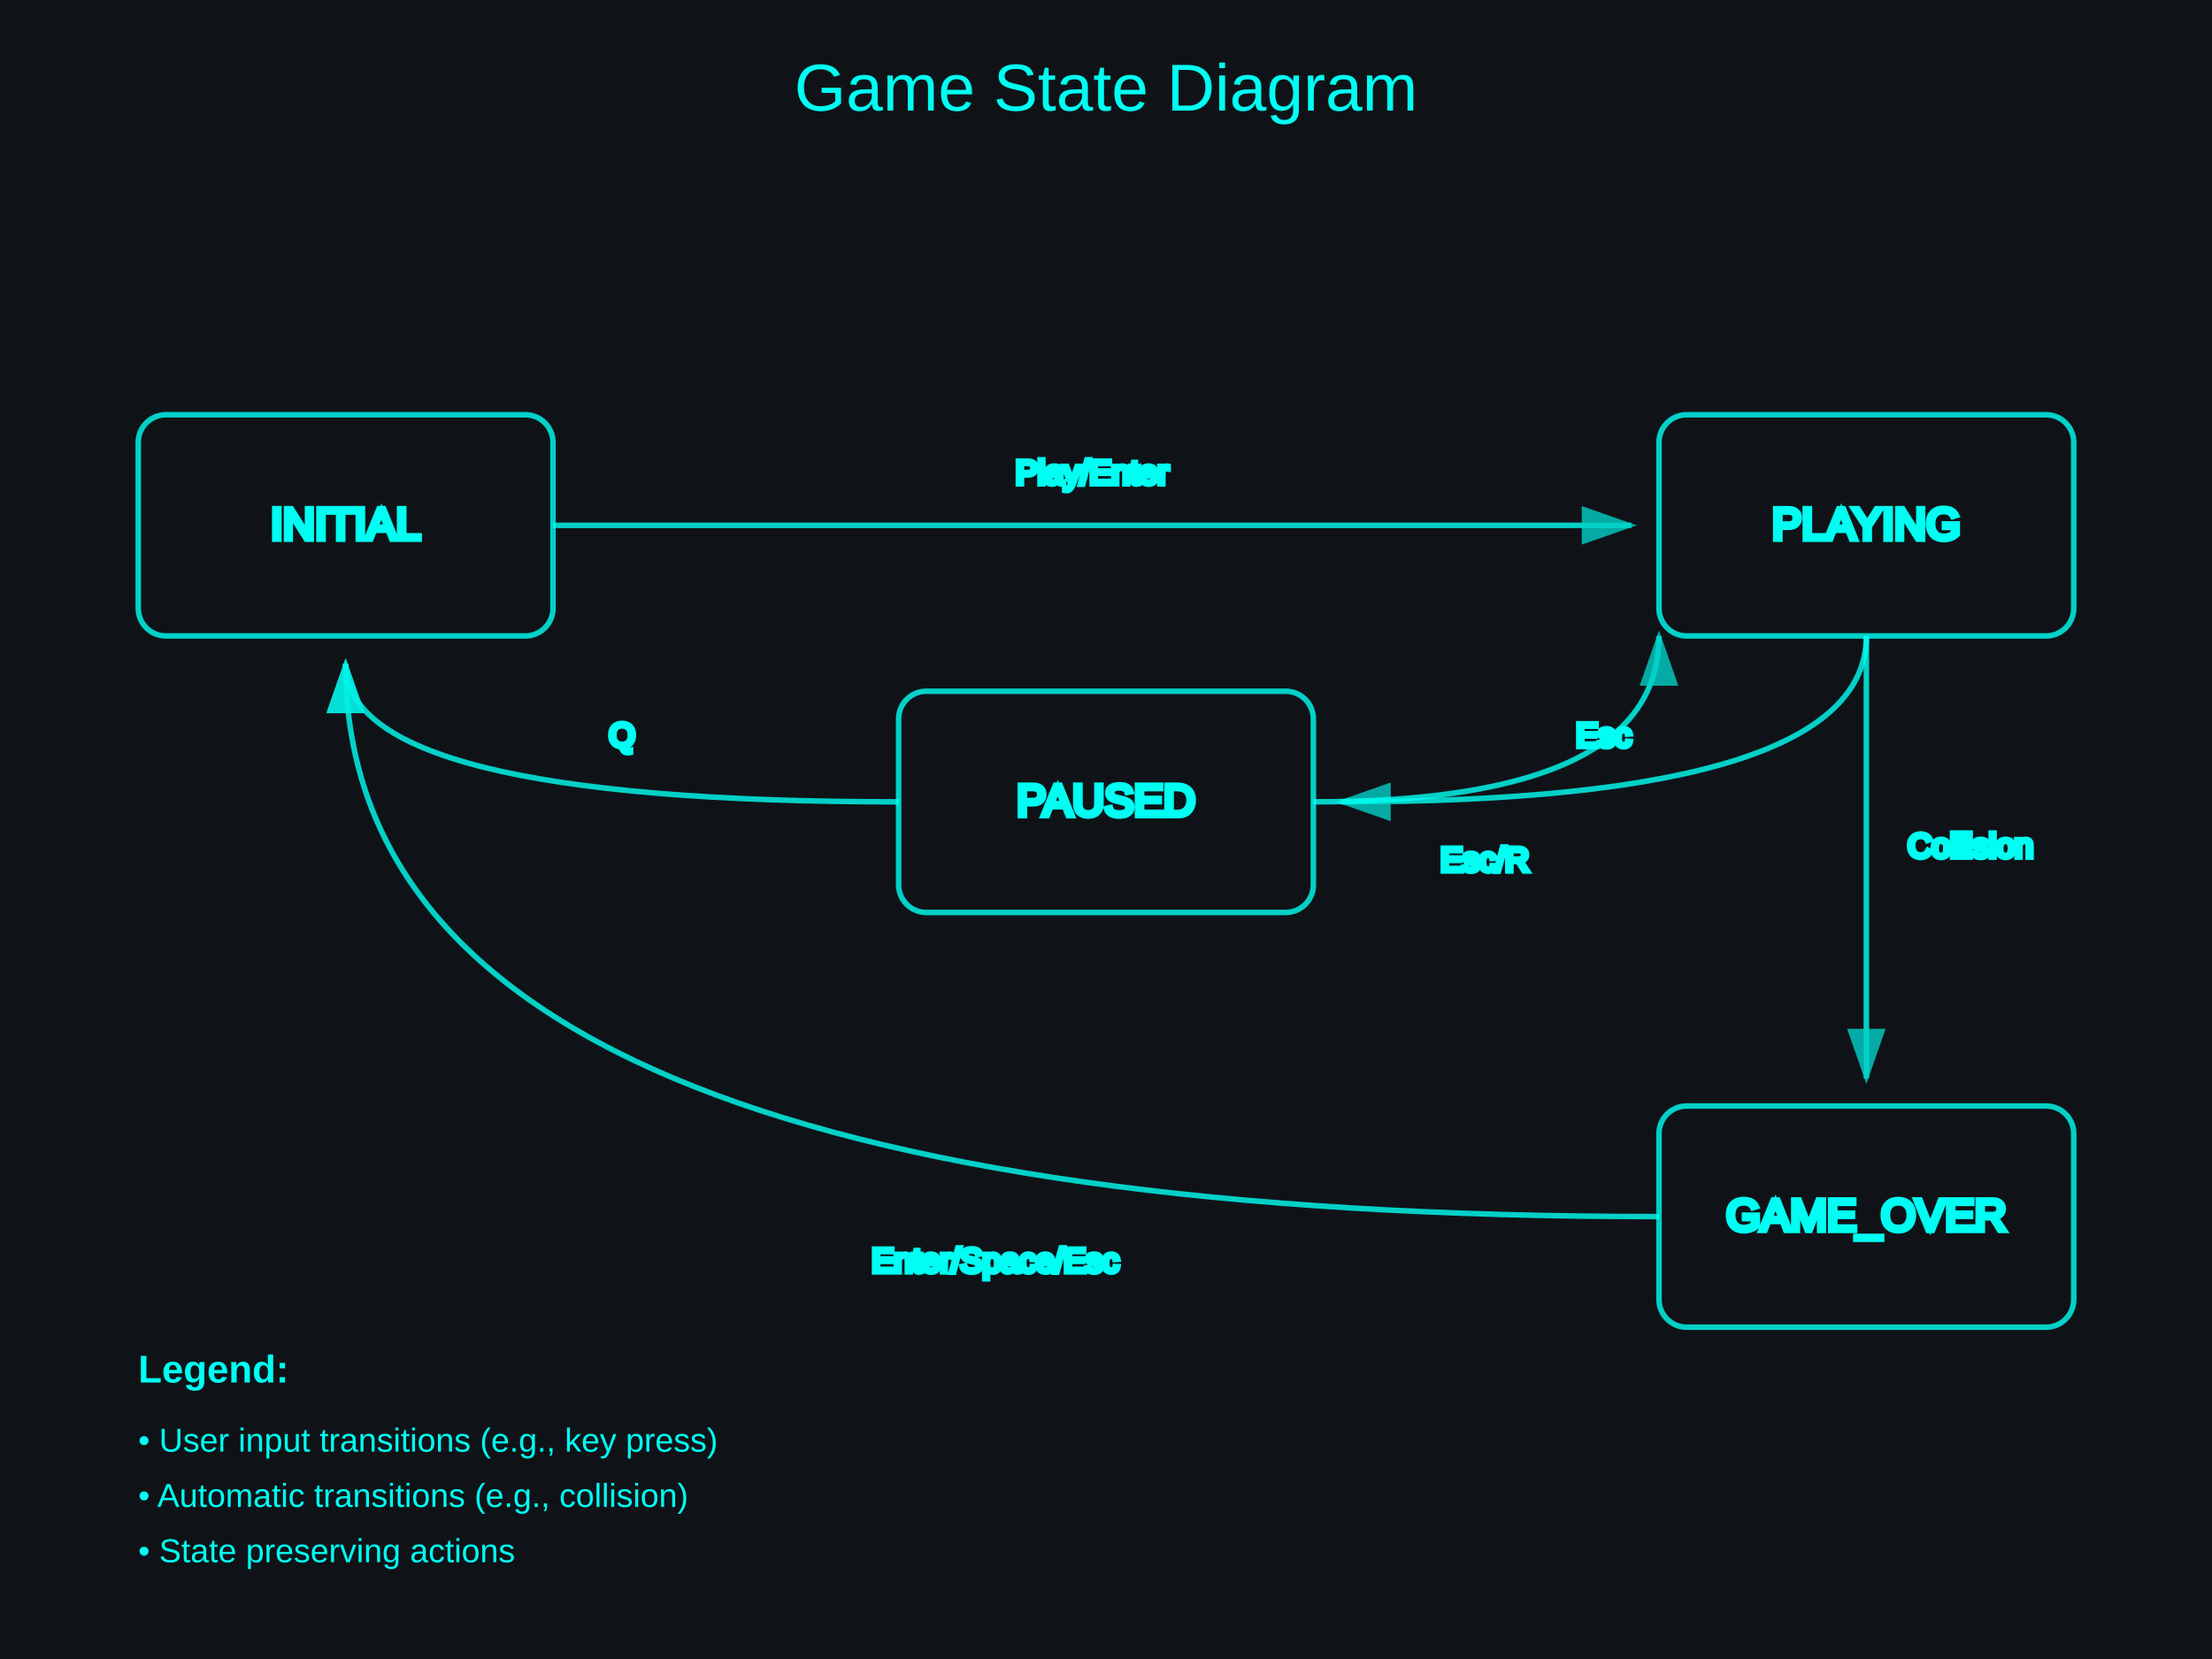
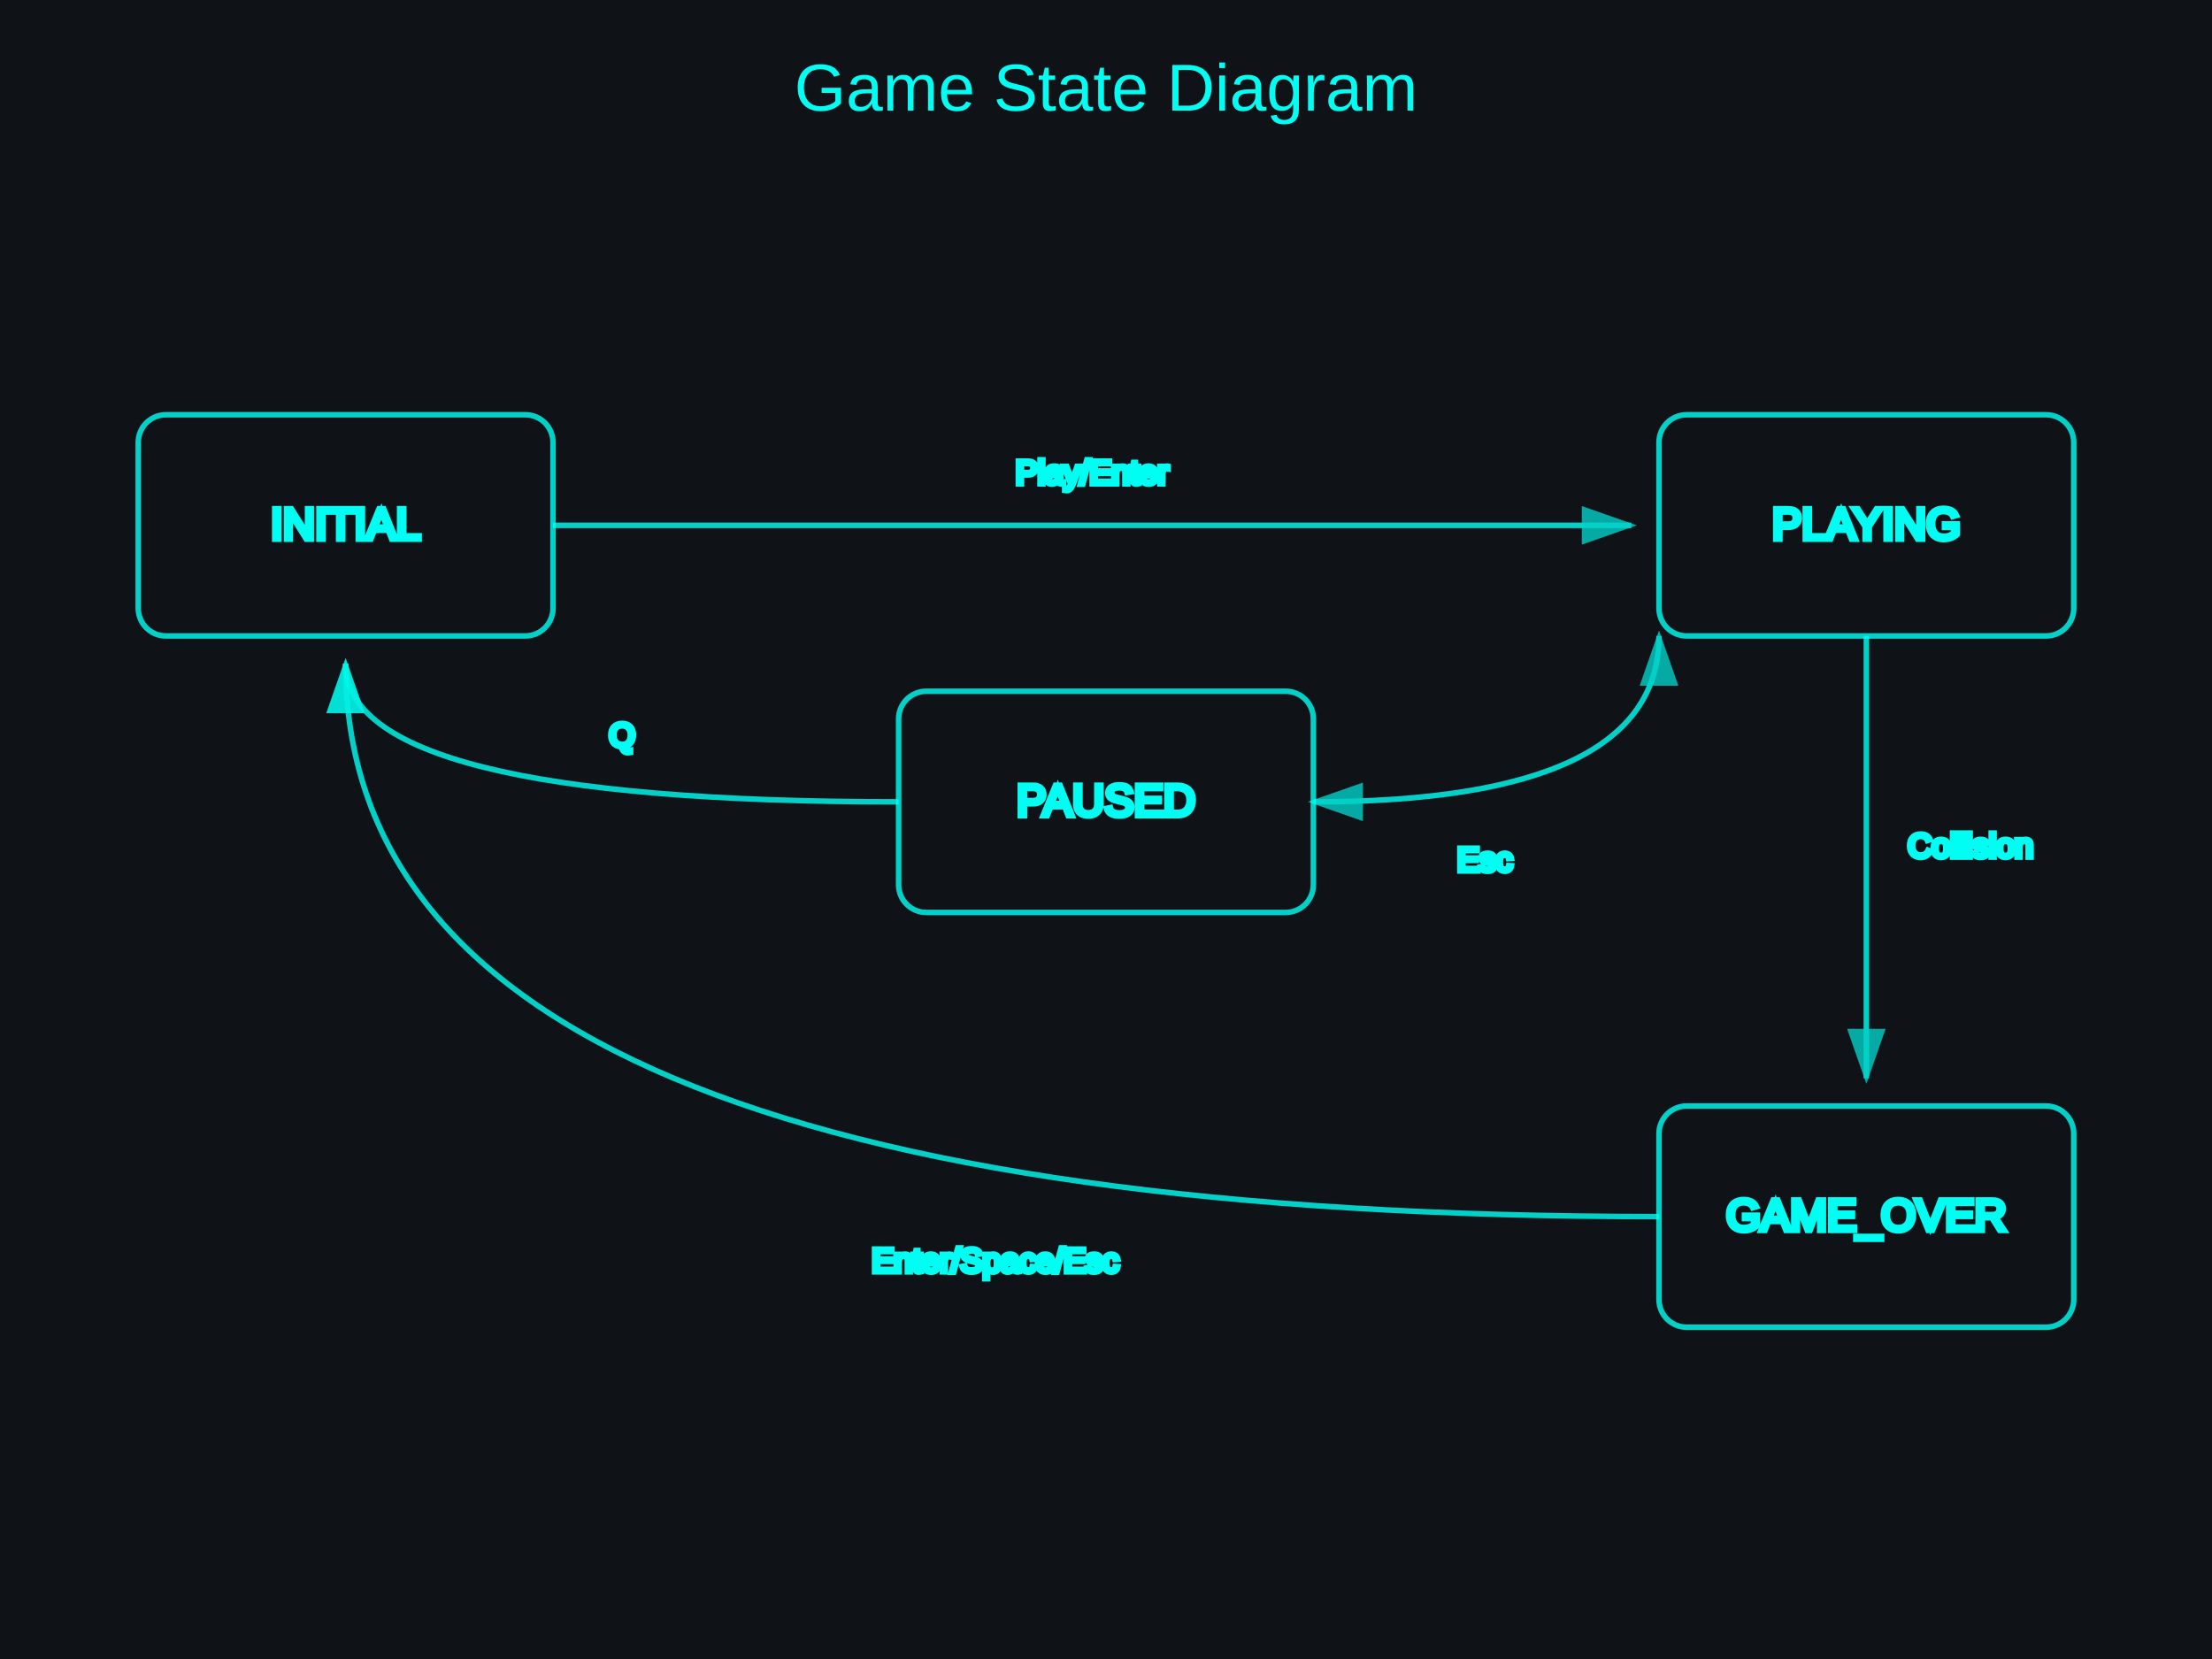
- <svg xmlns="http://www.w3.org/2000/svg" width="800" height="600" version="1.1">
-   <defs>
-     <marker id="arrowhead" markerWidth="10" markerHeight="7" refX="9" refY="3.5" orient="auto">
-       <polygon points="0 0, 10 3.5, 0 7" fill="#00FFF2" opacity="0.8" />
+ <svg xmlns="http://www.w3.org/2000/svg" width="800" height="600" version="1.1" id="svg14">
+   <defs id="defs1">
+     <marker id="arrowhead" markerWidth="10" markerHeight="7" refX="9" refY="3.5" orient="auto-start-reverse" viewBox="0 0 10 7" preserveAspectRatio="xMidYMid">
+       <polygon points="0 0, 10 3.5, 0 7" fill="#00FFF2" opacity="0.8" id="polygon1" />
    </marker>
  </defs>
-   <rect width="100%" height="100%" fill="#0F1318" />
-   <text x="400" y="40" font-family="Arial" font-size="24" fill="#00FFF2" text-anchor="middle">Game State Diagram</text>
-   <g stroke="#00FFF2" stroke-width="2" fill="none">
-     <rect x="50" y="150" width="150" height="80" rx="10" opacity="0.8" />
-     <text x="125" y="195" font-family="Arial" font-size="16" fill="#00FFF2" text-anchor="middle">INITIAL</text>
-     <rect x="600" y="150" width="150" height="80" rx="10" opacity="0.8" />
-     <text x="675" y="195" font-family="Arial" font-size="16" fill="#00FFF2" text-anchor="middle">PLAYING</text>
-     <rect x="325" y="250" width="150" height="80" rx="10" opacity="0.8" />
-     <text x="400" y="295" font-family="Arial" font-size="16" fill="#00FFF2" text-anchor="middle">PAUSED</text>
-     <rect x="600" y="400" width="150" height="80" rx="10" opacity="0.8" />
-     <text x="675" y="445" font-family="Arial" font-size="16" fill="#00FFF2" text-anchor="middle">GAME_OVER</text>
+   <rect width="100%" height="100%" fill="#0F1318" id="rect1" />
+   <text x="400" y="40" font-family="Arial" font-size="24" fill="#00FFF2" text-anchor="middle" id="text1">Game State Diagram</text>
+   <g stroke="#00FFF2" stroke-width="2" fill="none" id="g5">
+     <rect x="50" y="150" width="150" height="80" rx="10" opacity="0.8" id="rect2" />
+     <text x="125" y="195" font-family="Arial" font-size="16" fill="#00FFF2" text-anchor="middle" id="text2">INITIAL</text>
+     <rect x="600" y="150" width="150" height="80" rx="10" opacity="0.8" id="rect3" />
+     <text x="675" y="195" font-family="Arial" font-size="16" fill="#00FFF2" text-anchor="middle" id="text3">PLAYING</text>
+     <rect x="325" y="250" width="150" height="80" rx="10" opacity="0.8" id="rect4" />
+     <text x="400" y="295" font-family="Arial" font-size="16" fill="#00FFF2" text-anchor="middle" id="text4">PAUSED</text>
+     <rect x="600" y="400" width="150" height="80" rx="10" opacity="0.8" id="rect5" />
+     <text x="675" y="445" font-family="Arial" font-size="16" fill="#00FFF2" text-anchor="middle" id="text5">GAME_OVER</text>
  </g>
-   <g stroke="#00FFF2" stroke-width="2" marker-end="url(#arrowhead)">
-     <path d="M 200,190 H 590" fill="none" opacity="0.8" />
-     <text x="395" y="175" font-family="Arial" font-size="12" fill="#00FFF2" text-anchor="middle">Play/Enter</text>
-     <path d="M 675,230 Q 675,290 485,290" fill="none" opacity="0.8" />
-     <text x="580" y="270" font-family="Arial" font-size="12" fill="#00FFF2" text-anchor="middle">Esc</text>
-     <path d="M 475,290 Q 600,290 600,230" fill="none" opacity="0.8" />
-     <text x="537" y="315" font-family="Arial" font-size="12" fill="#00FFF2" text-anchor="middle">Esc/R</text>
-     <path d="M 675,230 V 390" fill="none" opacity="0.8" />
-     <text x="690" y="310" font-family="Arial" font-size="12" fill="#00FFF2">Collision</text>
-     <path d="M 325,290 Q 125,290 125,240" fill="none" opacity="0.8" />
-     <text x="225" y="270" font-family="Arial" font-size="12" fill="#00FFF2" text-anchor="middle">Q</text>
-     <path d="M 600,440 Q 125,440 125,240" fill="none" opacity="0.8" />
-     <text x="360" y="460" font-family="Arial" font-size="12" fill="#00FFF2" text-anchor="middle">Enter/Space/Esc</text>
-   </g>
-   <g transform="translate(50,500)">
-     <text x="0" y="0" font-family="Arial" font-size="14" fill="#00FFF2" font-weight="bold">Legend:</text>
-     <text x="0" y="25" font-family="Arial" font-size="12" fill="#00FFF2">• User input transitions (e.g., key press)</text>
-     <text x="0" y="45" font-family="Arial" font-size="12" fill="#00FFF2">• Automatic transitions (e.g., collision)</text>
-     <text x="0" y="65" font-family="Arial" font-size="12" fill="#00FFF2">• State preserving actions</text>
+   <g stroke="#00FFF2" stroke-width="2" marker-end="url(#arrowhead)" id="g10">
+     <path d="M 200,190 H 590" fill="none" opacity="0.8" id="path5" />
+     <text x="395" y="175" font-family="Arial" font-size="12" fill="#00FFF2" text-anchor="middle" id="text6">Play/Enter</text>
+     <path d="M 475,290 Q 600,290 600,230" fill="none" opacity="0.8" id="path6" style="marker-start:url(#arrowhead)" />
+     <text x="537" y="315" font-family="Arial" font-size="12" fill="#00FFF2" text-anchor="middle" id="text7">Esc</text>
+     <path d="M 675,230 V 390" fill="none" opacity="0.8" id="path7" />
+     <text x="690" y="310" font-family="Arial" font-size="12" fill="#00FFF2" id="text8">Collision</text>
+     <path d="M 325,290 Q 125,290 125,240" fill="none" opacity="0.8" id="path8" />
+     <text x="225" y="270" font-family="Arial" font-size="12" fill="#00FFF2" text-anchor="middle" id="text9">Q</text>
+     <path d="M 600,440 Q 125,440 125,240" fill="none" opacity="0.8" id="path9" />
+     <text x="360" y="460" font-family="Arial" font-size="12" fill="#00FFF2" text-anchor="middle" id="text10">Enter/Space/Esc</text>
  </g>
</svg>
